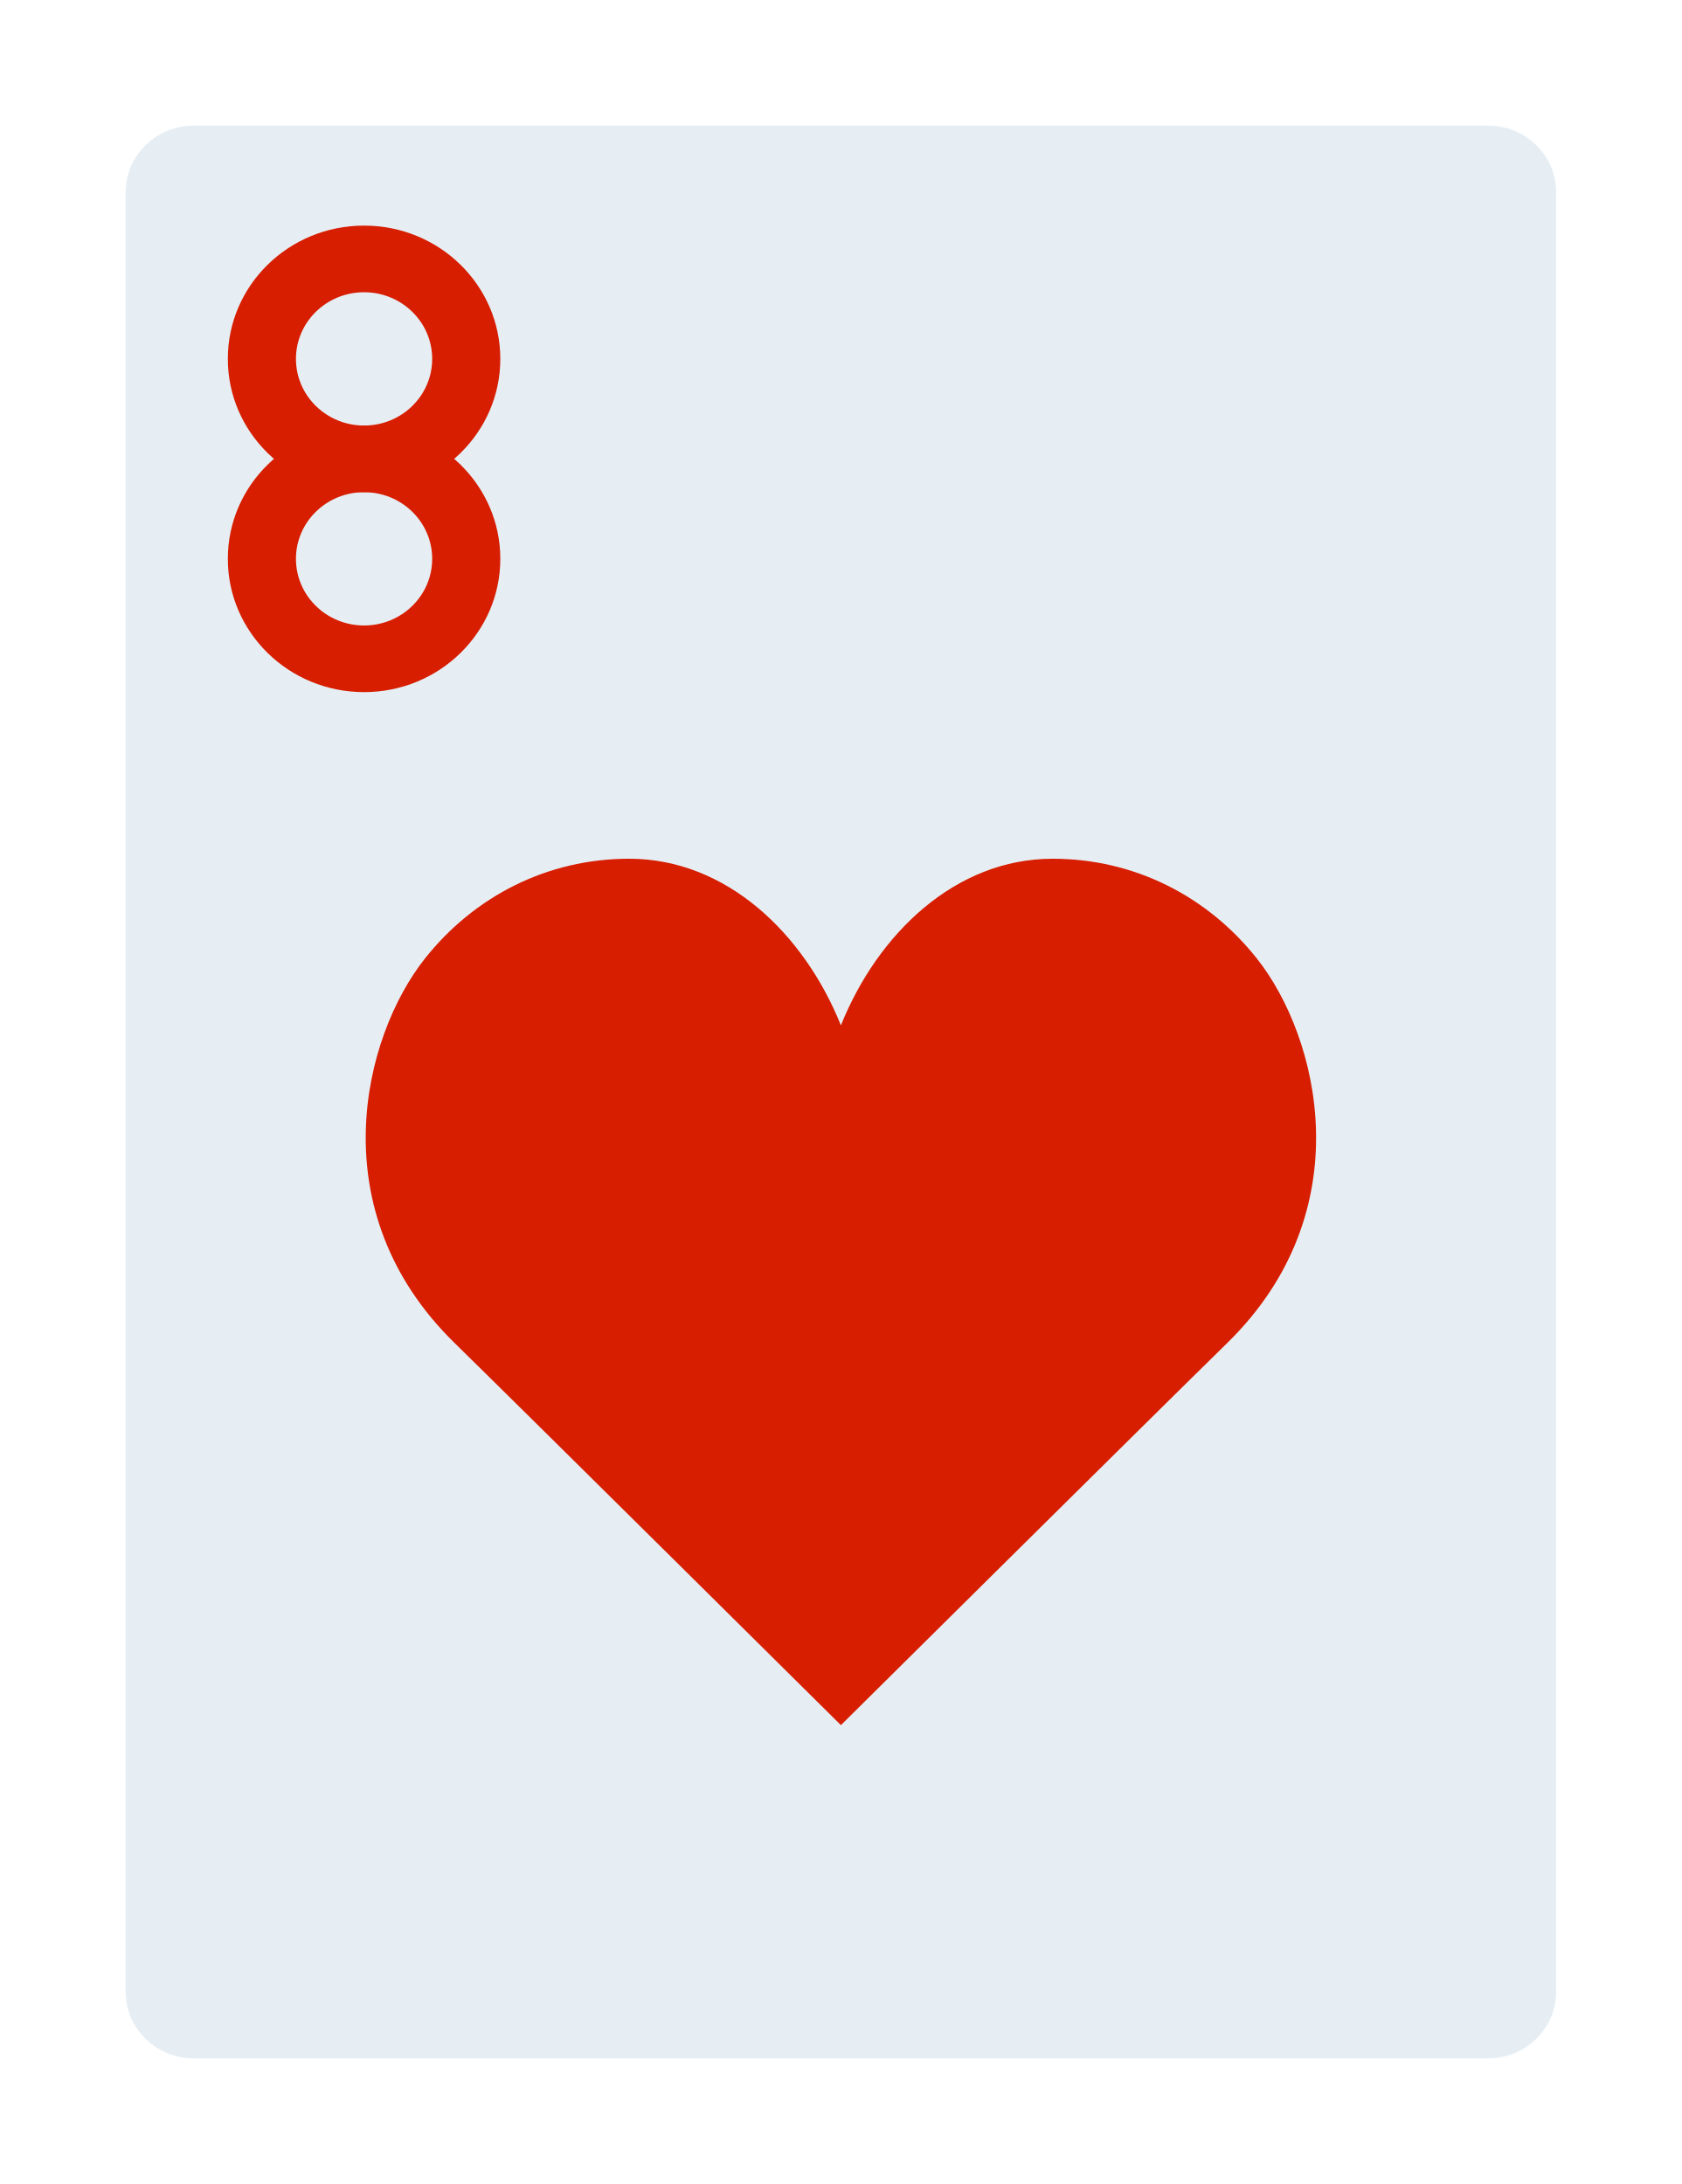
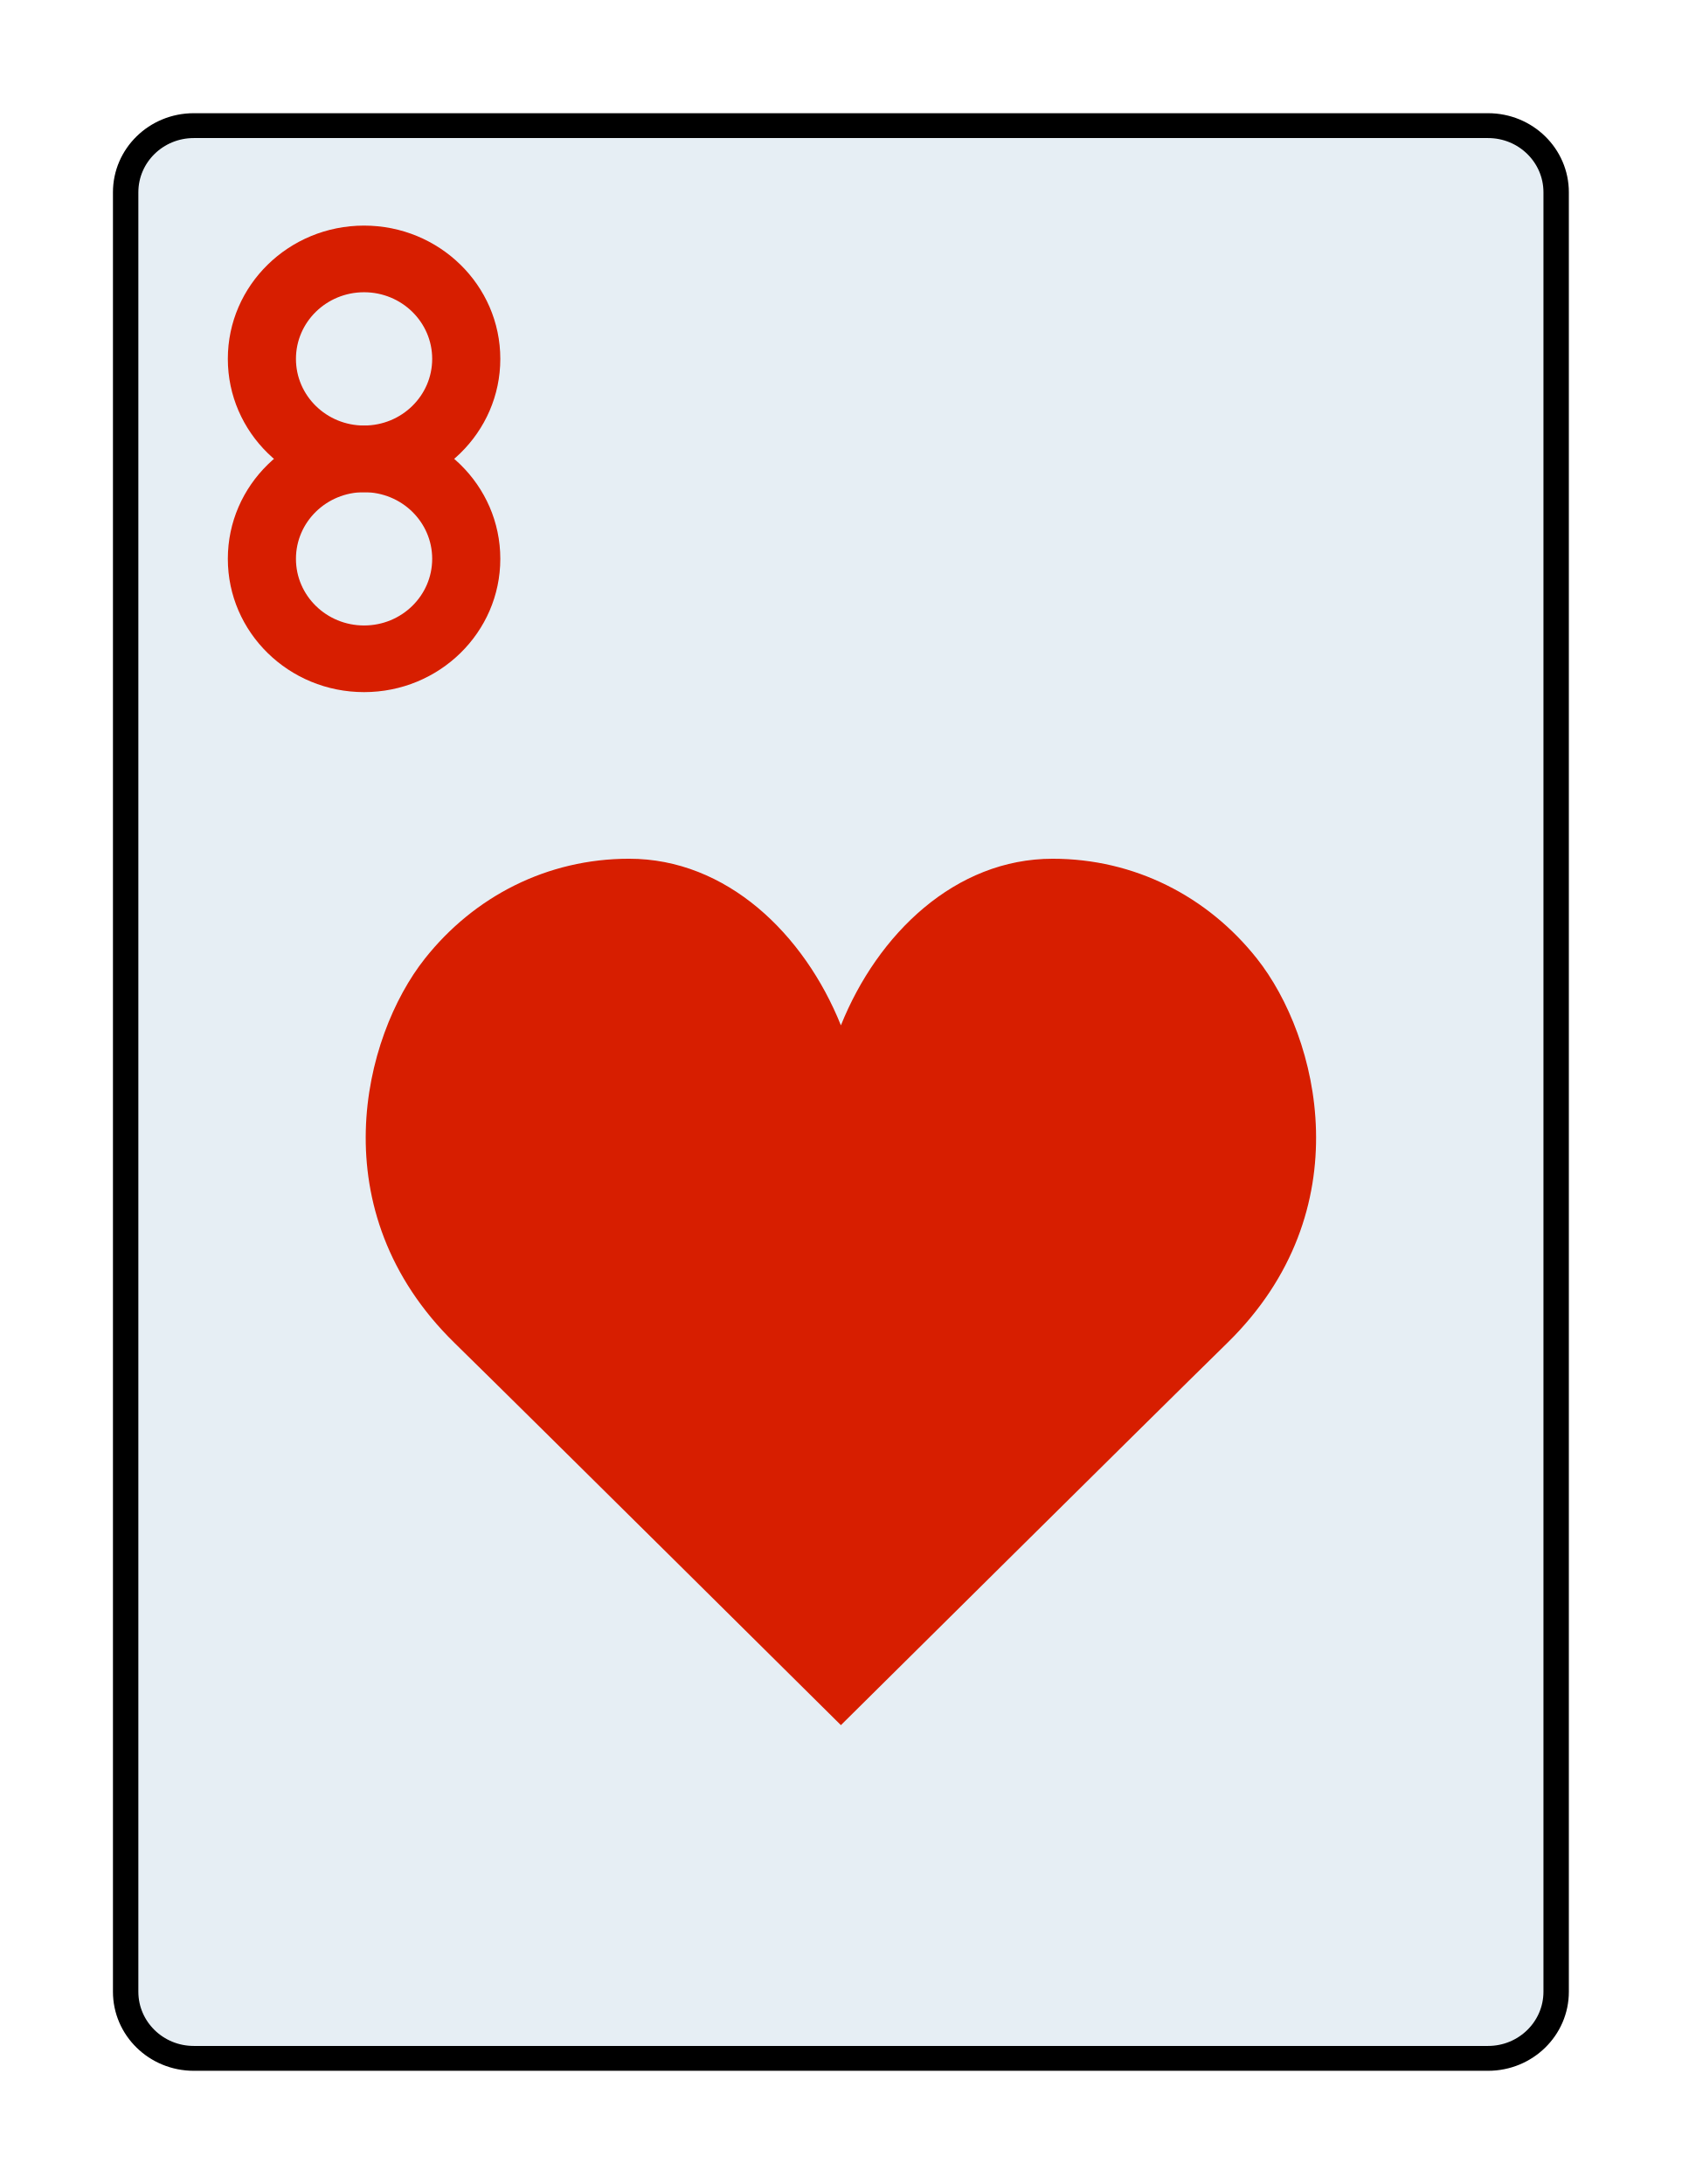
<svg xmlns="http://www.w3.org/2000/svg" version="1.1" id="Layer_1" x="0px" y="0px" viewBox="0 0 87 113" xml:space="preserve" width="87" height="113">
  <defs id="defs47" />
  <g id="g12" transform="matrix(0.1995911,0,0,0.1953125,-7.595324,6.5)">
-     <path style="fill:#e6eef4" d="M 423.724,0 H 88.276 C 78.522,0 70.621,7.901 70.621,17.655 v 476.69 c 0,9.754 7.901,17.655 17.655,17.655 h 335.448 c 9.754,0 17.655,-7.901 17.655,-17.655 V 17.655 C 441.379,7.901 433.479,0 423.724,0" id="path2" />
+     <path style="fill:#e6eef4;stroke:#000000;stroke-opacity:1;stroke-width:6.584;stroke-miterlimit:4;stroke-dasharray:none" d="M 423.724,0 H 88.276 C 78.522,0 70.621,7.901 70.621,17.655 v 476.69 c 0,9.754 7.901,17.655 17.655,17.655 h 335.448 c 9.754,0 17.655,-7.901 17.655,-17.655 V 17.655 C 441.379,7.901 433.479,0 423.724,0" id="path2" />
    <g id="g10">
      <path style="fill:#d71e00" d="m 256,238.345 c 9.507,-24.214 29.625,-44.138 54.881,-44.138 21.257,0 40.201,9.993 52.966,26.483 16.013,20.692 27.33,66.754 -7.715,101.8 C 338.353,340.268 256,423.724 256,423.724 c 0,0 -82.353,-83.456 -100.131,-101.235 -35.046,-35.046 -23.729,-81.108 -7.715,-101.8 12.765,-16.49 31.709,-26.483 52.966,-26.483 25.255,0.001 45.373,19.925 54.88,44.139" id="path4" />
      <path style="fill:#d71e00" d="m 132.414,26.483 c -19.503,0 -35.31,15.808 -35.31,35.31 0,19.502 15.808,35.31 35.31,35.31 19.502,0 35.31,-15.808 35.31,-35.31 0,-19.502 -15.808,-35.31 -35.31,-35.31 z m 0,52.965 c -9.752,0 -17.655,-7.903 -17.655,-17.655 0,-9.752 7.903,-17.655 17.655,-17.655 9.752,0 17.655,7.903 17.655,17.655 0,9.752 -7.903,17.655 -17.655,17.655 z" id="path6" />
      <path style="fill:#d71e00" d="m 132.414,79.448 c -19.503,0 -35.31,15.808 -35.31,35.31 0,19.502 15.808,35.31 35.31,35.31 19.502,0 35.31,-15.808 35.31,-35.31 0,-19.502 -15.808,-35.31 -35.31,-35.31 z m 0,52.966 c -9.752,0 -17.655,-7.903 -17.655,-17.655 0,-9.752 7.903,-17.655 17.655,-17.655 9.752,0 17.655,7.903 17.655,17.655 0,9.752 -7.903,17.655 -17.655,17.655 z" id="path8" />
    </g>
  </g>
  <g id="g14" transform="translate(0,-399)" />
  <g id="g16" transform="translate(0,-399)" />
  <g id="g18" transform="translate(0,-399)" />
  <g id="g20" transform="translate(0,-399)" />
  <g id="g22" transform="translate(0,-399)" />
  <g id="g24" transform="translate(0,-399)" />
  <g id="g26" transform="translate(0,-399)" />
  <g id="g28" transform="translate(0,-399)" />
  <g id="g30" transform="translate(0,-399)" />
  <g id="g32" transform="translate(0,-399)" />
  <g id="g34" transform="translate(0,-399)" />
  <g id="g36" transform="translate(0,-399)" />
  <g id="g38" transform="translate(0,-399)" />
  <g id="g40" transform="translate(0,-399)" />
  <g id="g42" transform="translate(0,-399)" />
</svg>
